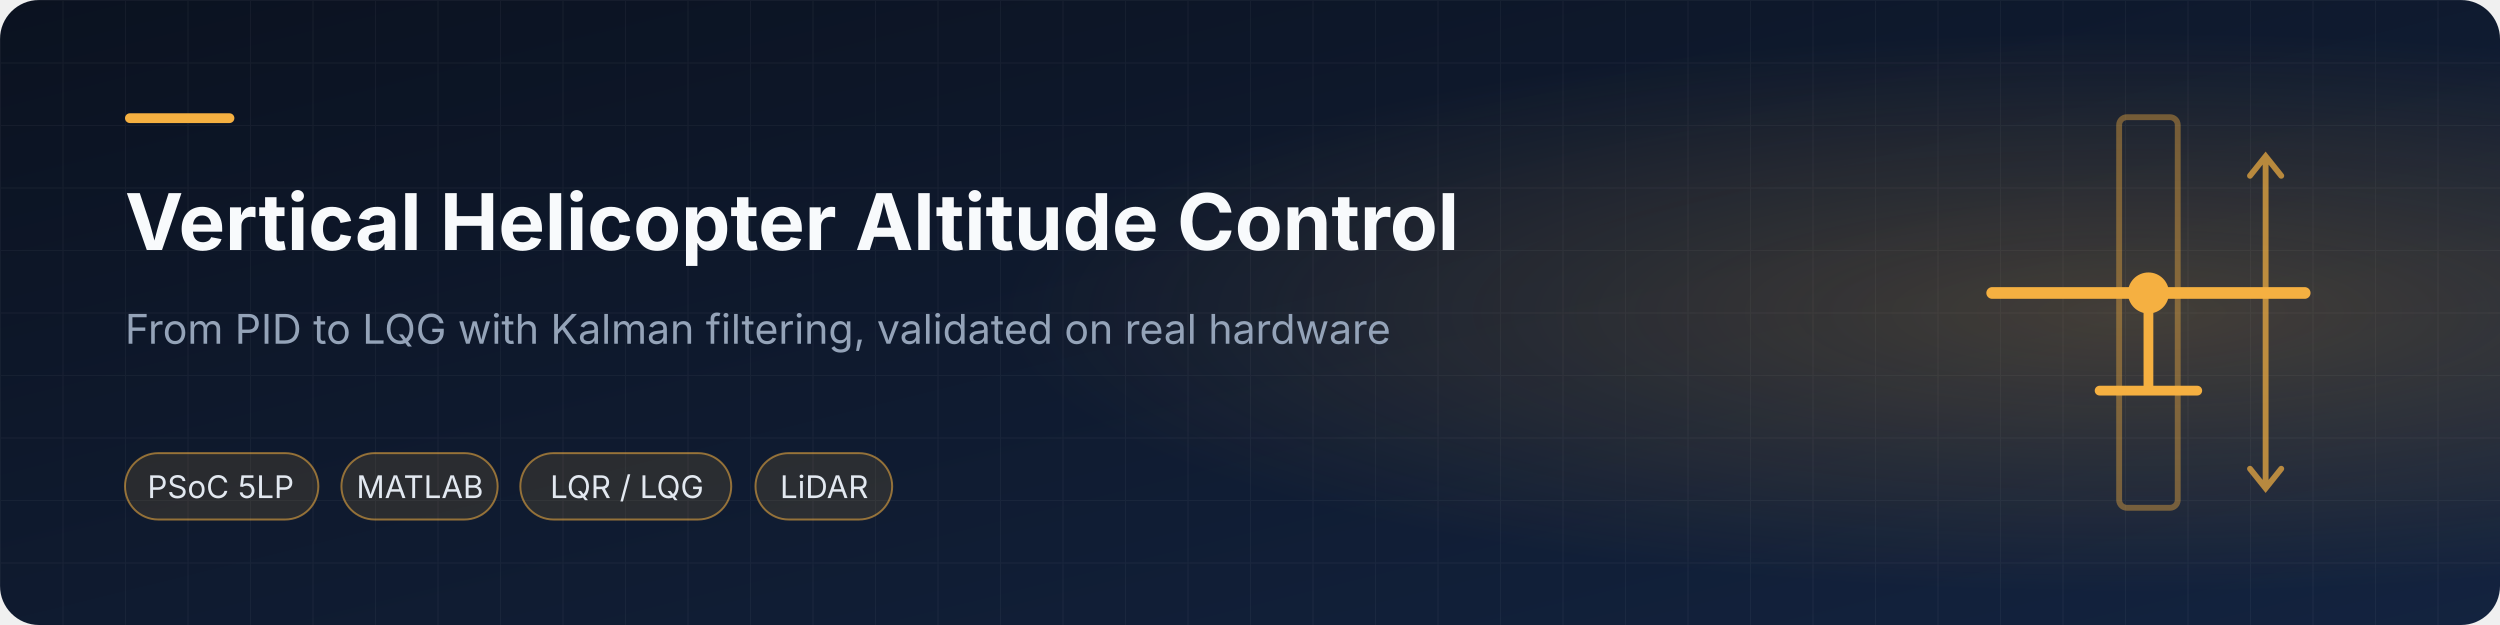
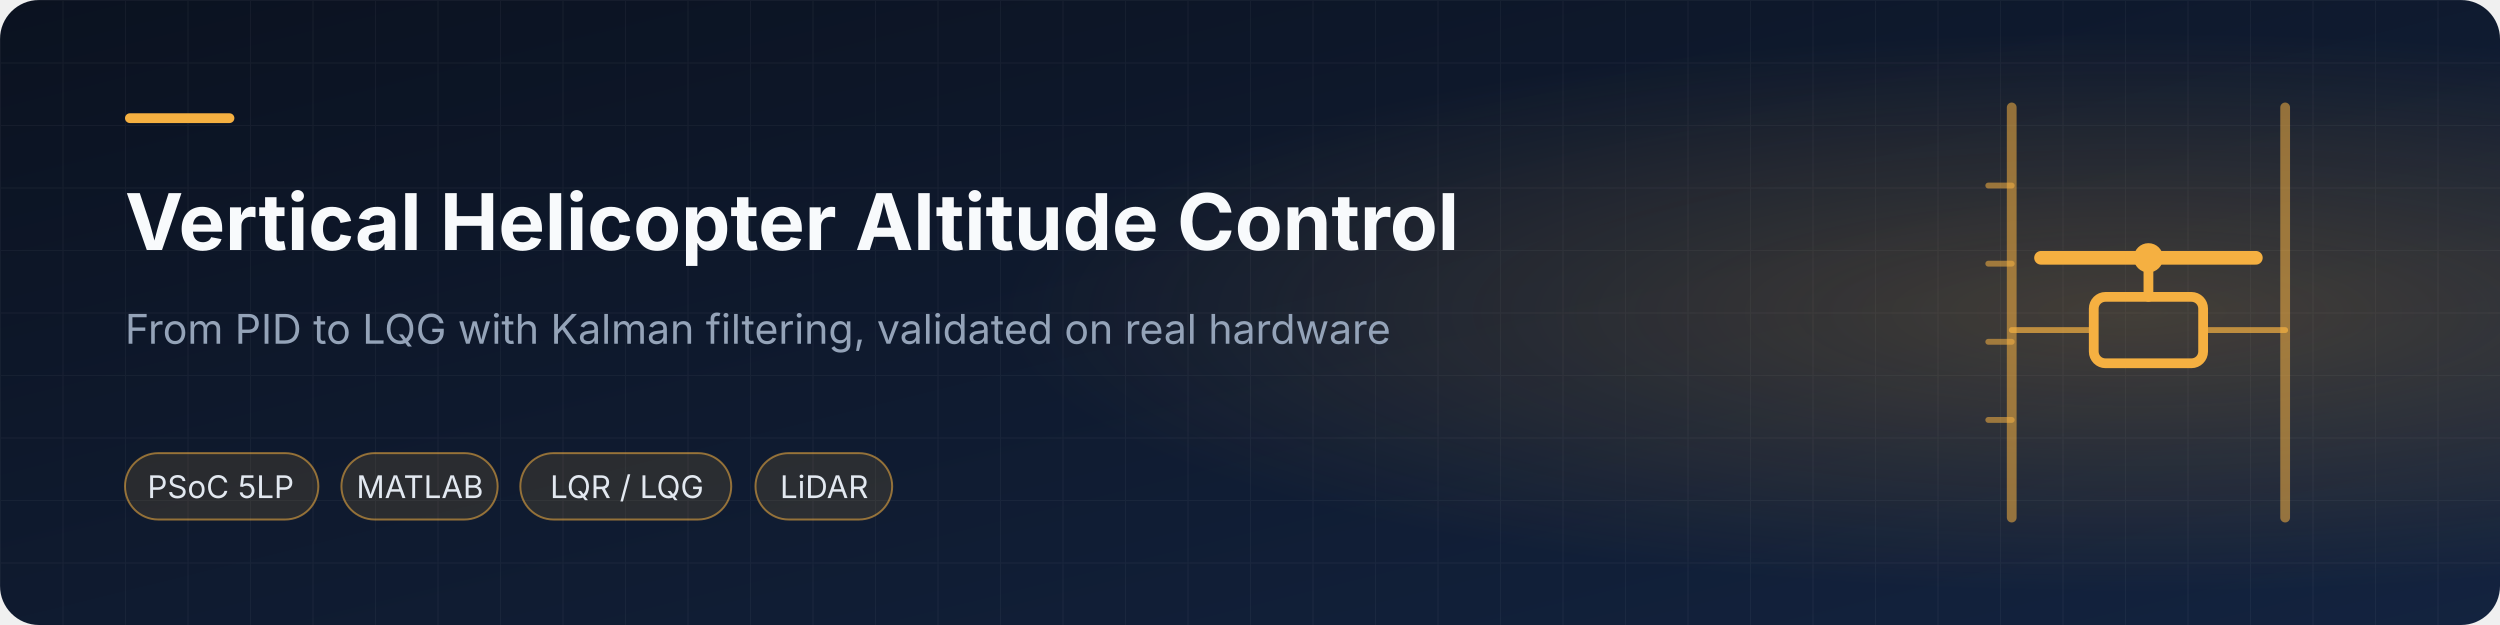
<svg xmlns="http://www.w3.org/2000/svg" width="1280" height="320" viewBox="0 0 1280 320" role="img" aria-label="Vertical Helicopter Altitude Control">
  <defs>
    <linearGradient id="bg" x1="0" y1="0" x2="1" y2="1">
      <stop offset="0" stop-color="#0b1220" />
      <stop offset="1" stop-color="#13233f" />
    </linearGradient>
    <pattern id="grid" width="32" height="32" patternUnits="userSpaceOnUse">
      <path d="M32 0H0V32" fill="none" stroke="#ffffff" stroke-opacity=".04" />
    </pattern>
    <radialGradient id="glow" cx=".85" cy=".5" r=".45">
      <stop offset="0" stop-color="#f5b041" stop-opacity=".22" />
      <stop offset="1" stop-color="#f5b041" stop-opacity="0" />
    </radialGradient>
  </defs>
  <rect width="1280" height="320" rx="20" fill="url(#bg)" />
  <rect width="1280" height="320" rx="20" fill="url(#grid)" />
  <rect width="1280" height="320" rx="20" fill="url(#glow)" />
  <rect x="64" y="58" width="56" height="5" rx="2.5" fill="#f5b041" />
  <g font-family="Segoe UI, Inter, Helvetica Neue, Arial, sans-serif">
    <text x="64" y="128" font-size="40" font-weight="700" fill="#f8fafc">Vertical Helicopter Altitude Control</text>
    <text x="64" y="176" font-size="21" fill="#94a3b8">From PID to LQG with Kalman filtering, validated on real hardware</text>
    <rect x="64" y="232" width="99" height="34" rx="17" fill="#f5b041" fill-opacity=".12" stroke="#f5b041" stroke-opacity=".55" />
    <text x="113" y="255" font-size="16" fill="#e2e8f0" text-anchor="middle">PSoC 5LP</text>
    <rect x="174.8" y="232" width="80" height="34" rx="17" fill="#f5b041" fill-opacity=".12" stroke="#f5b041" stroke-opacity=".55" />
    <text x="215" y="255" font-size="16" fill="#e2e8f0" text-anchor="middle">MATLAB</text>
    <rect x="266.4" y="232" width="108" height="34" rx="17" fill="#f5b041" fill-opacity=".12" stroke="#f5b041" stroke-opacity=".55" />
    <text x="321" y="255" font-size="16" fill="#e2e8f0" text-anchor="middle">LQR / LQG</text>
    <rect x="386.8" y="232" width="70" height="34" rx="17" fill="#f5b041" fill-opacity=".12" stroke="#f5b041" stroke-opacity=".55" />
    <text x="422" y="255" font-size="16" fill="#e2e8f0" text-anchor="middle">LiDAR</text>
  </g>
  <g transform="translate(980 40)" stroke="#f5b041" fill="#f5b041" stroke-linecap="round" font-family="Segoe UI, Arial, sans-serif">
-     <rect x="105" y="20" width="30" height="200" rx="4" fill="none" stroke-width="3" opacity=".4" />
-     <path d="M40 110 h160" stroke-width="6" />
-     <circle cx="120" cy="110" r="10" />
-     <path d="M120 120 v40 M95 160 h50" stroke-width="5" />
-     <path d="M180 40 v170 M172 50 l8 -10 l8 10 M172 200 l8 10 l8 -10" fill="none" stroke-width="3" opacity=".7" />
+     <path d="M50 15 V225 M190 15 V225" stroke-width="5" opacity=".55" />
+     <path d="M38 55 h12 M38 95 h12 M38 135 h12 M38 175 h12" stroke-width="3" opacity=".55" />
+     <path d="M65 92 H175" stroke-width="7" />
+     <circle cx="120" cy="92" r="7" />
+     <path d="M120 99 V112" stroke-width="5" />
+     <rect x="92" y="112" width="56" height="34" rx="6" fill="none" stroke-width="5" />
+     <path d="M50 129 H92 M148 129 H190" stroke-width="3" opacity=".7" />
  </g>
</svg>
